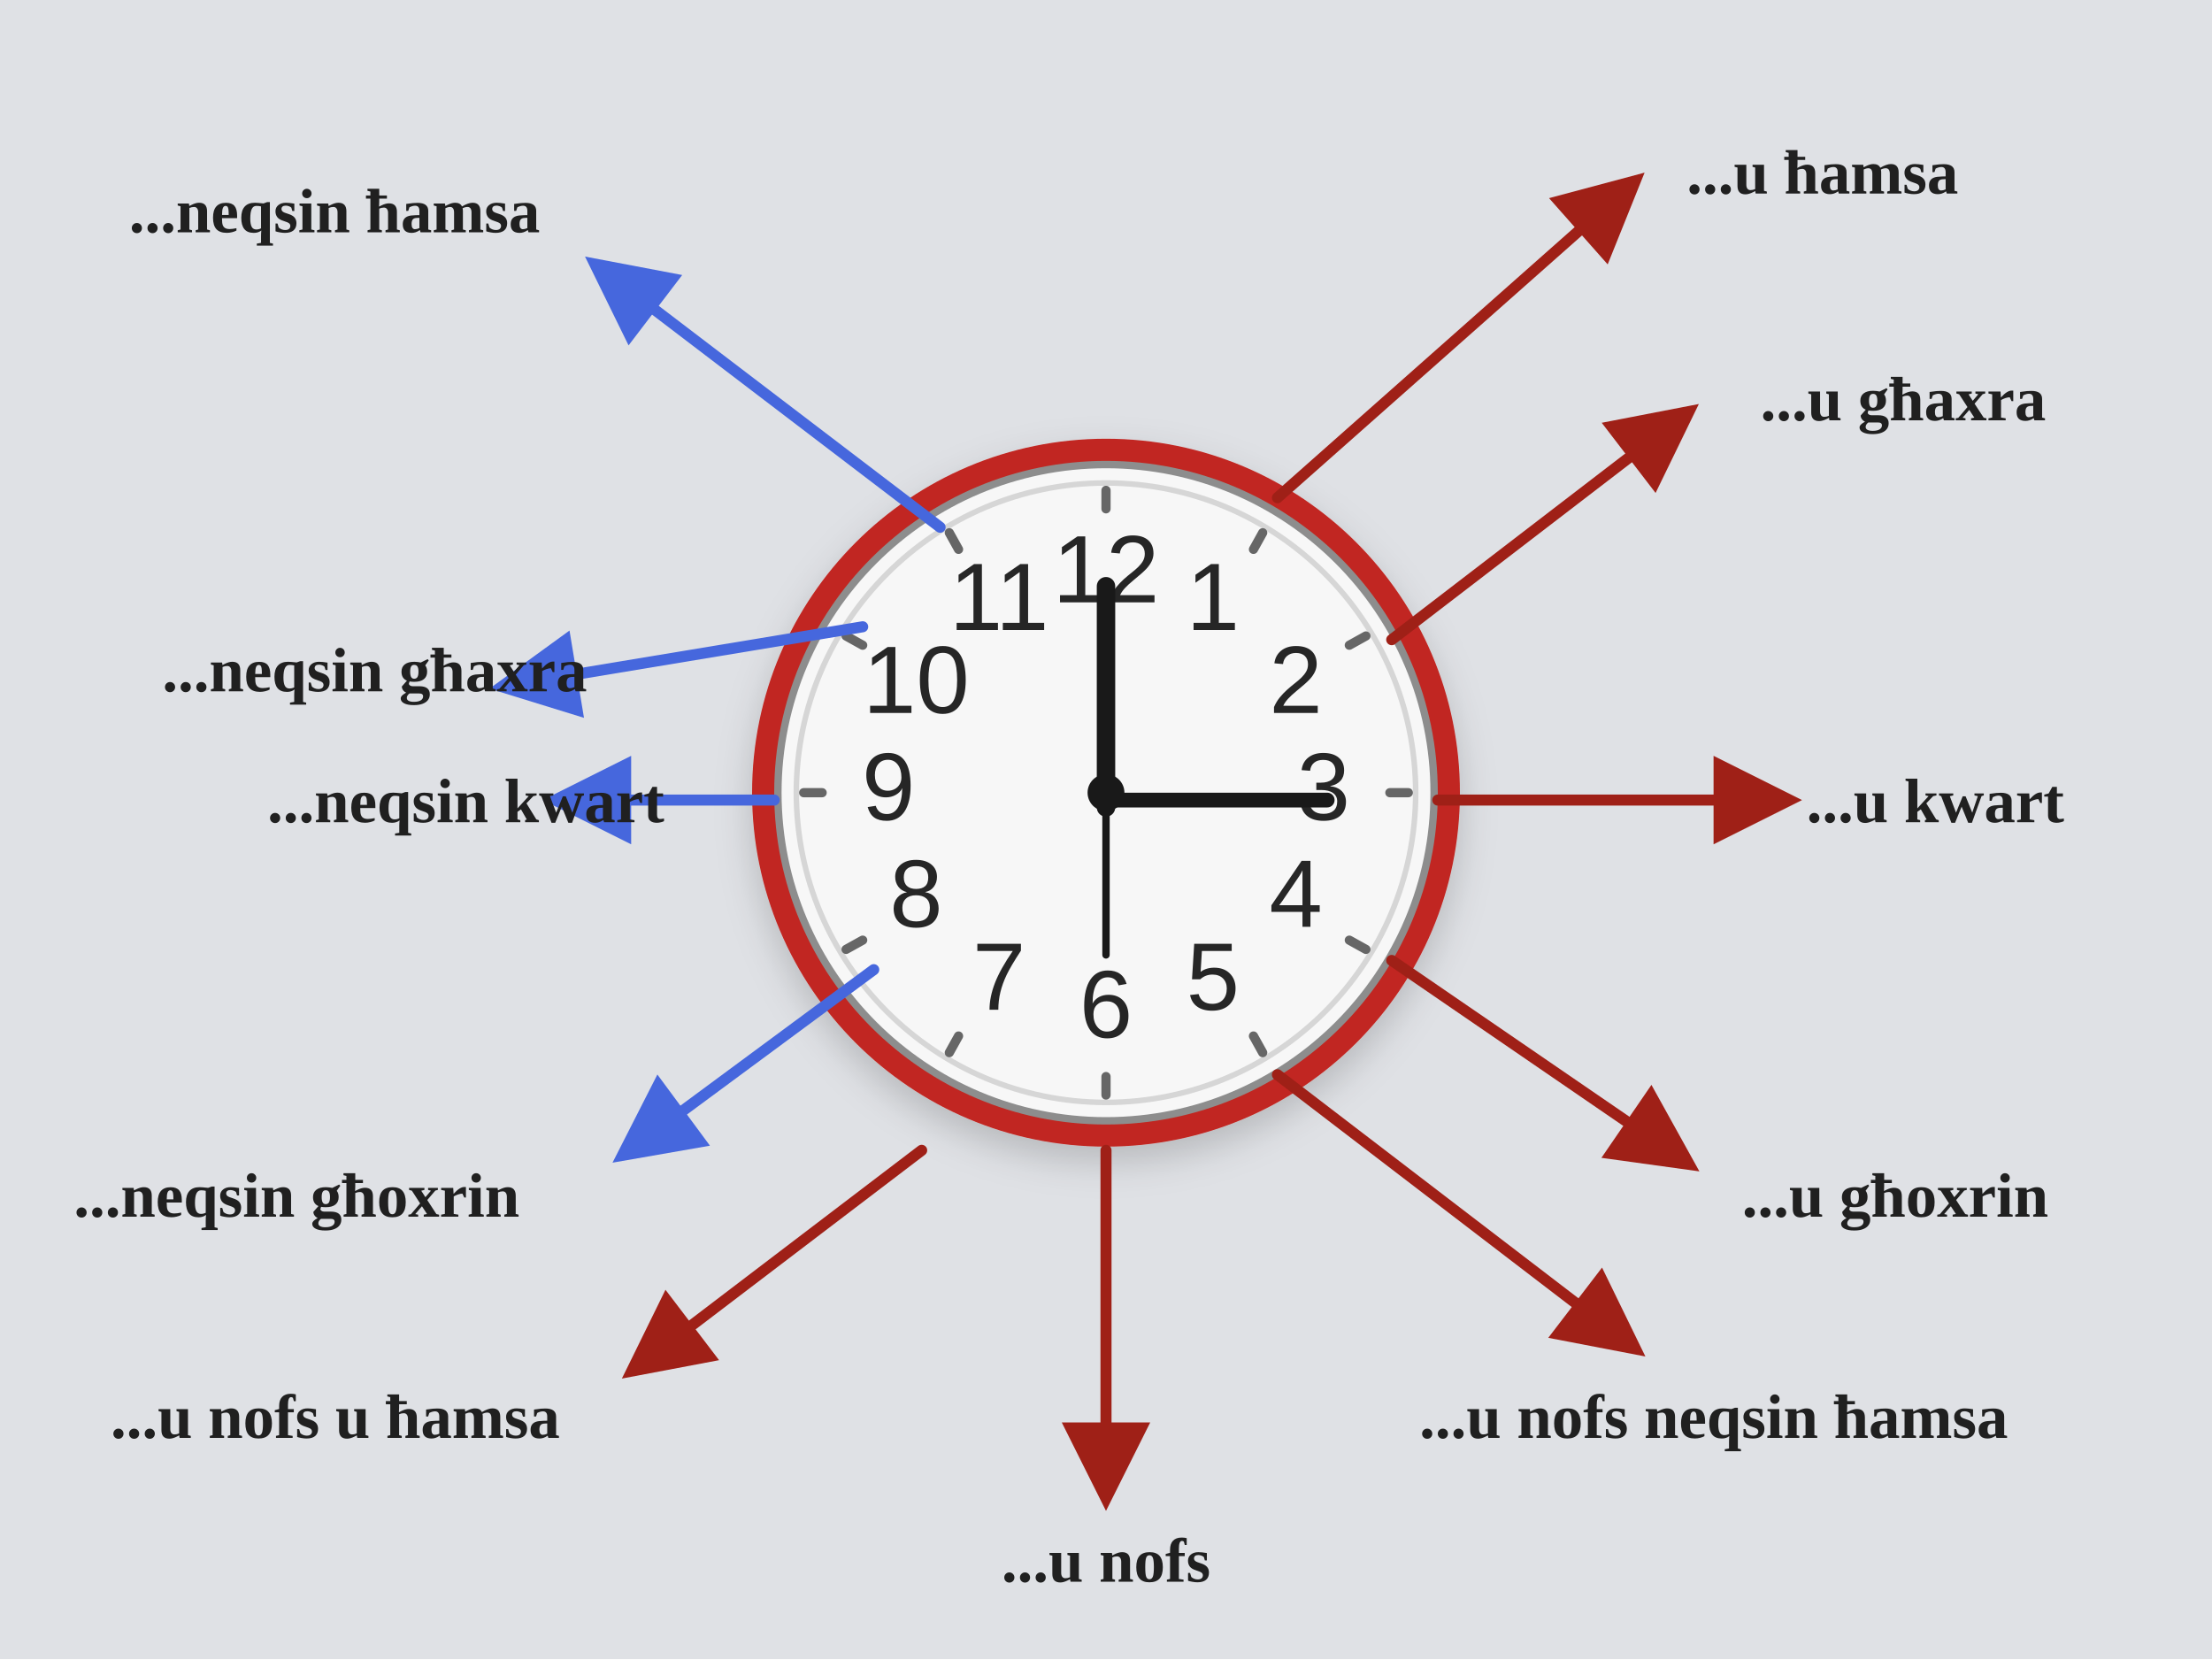
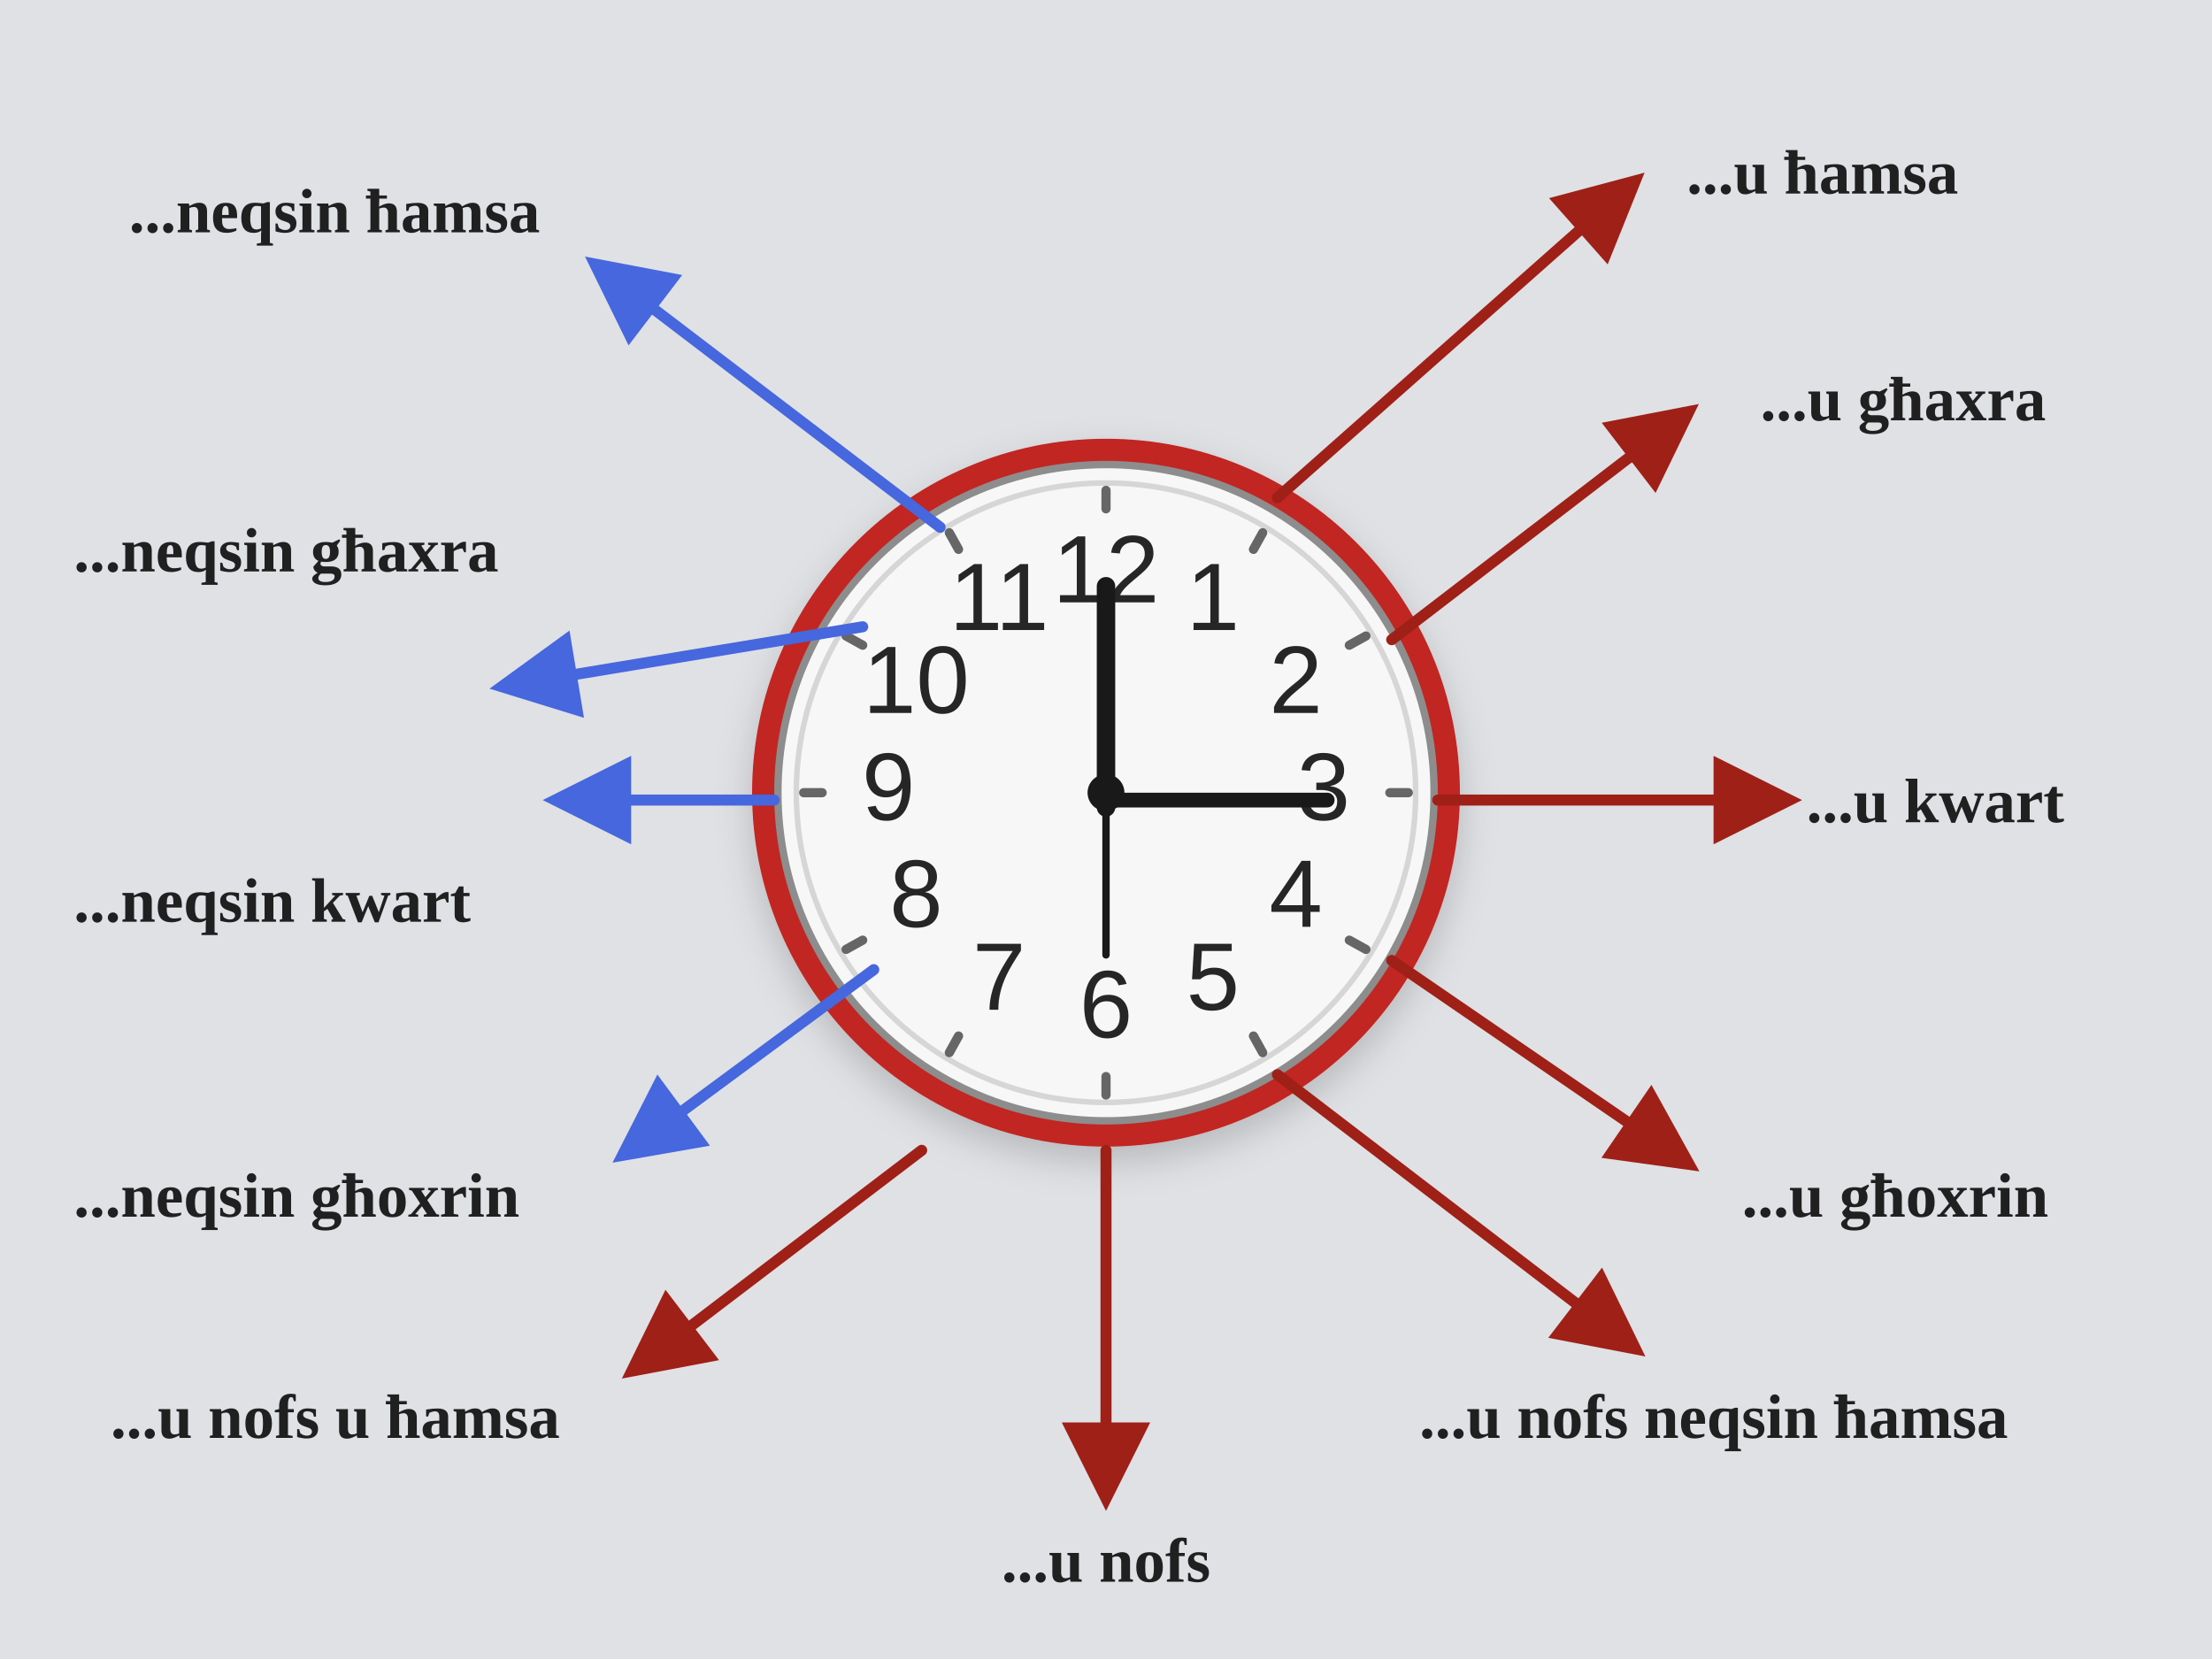
<svg xmlns="http://www.w3.org/2000/svg" viewBox="0 0 1200 900" role="img" aria-labelledby="title desc">
  <defs>
    <marker id="arrow-red" viewBox="0 0 10 10" refX="8" refY="5" markerWidth="8" markerHeight="8" orient="auto-start-reverse">
      <path d="M 0 0 L 10 5 L 0 10 z" fill="#9f2017" />
    </marker>
    <marker id="arrow-blue" viewBox="0 0 10 10" refX="8" refY="5" markerWidth="8" markerHeight="8" orient="auto-start-reverse">
      <path d="M 0 0 L 10 5 L 0 10 z" fill="#4667dd" />
    </marker>
    <filter id="shadow" x="-20%" y="-20%" width="140%" height="140%">
      <feDropShadow dx="0" dy="8" stdDeviation="10" flood-color="#000000" flood-opacity="0.18" />
    </filter>
    <style>
      .label {
        font-family: Georgia, "Times New Roman", serif;
        font-size: 34px;
        font-weight: 700;
        fill: #202020;
      }
      .clock-num {
        font-family: Arial, Helvetica, sans-serif;
        font-size: 52px;
        fill: #262626;
      }
      .tick {
        stroke: #666666;
        stroke-linecap: round;
      }
    </style>
  </defs>
  <rect width="1200" height="900" fill="#dfe1e5" />
  <g filter="url(#shadow)">
    <circle cx="600" cy="430" r="192" fill="#c12720" />
    <circle cx="600" cy="430" r="178" fill="#f7f7f7" stroke="#8d8d8d" stroke-width="4" />
    <circle cx="600" cy="430" r="168" fill="none" stroke="#d6d6d6" stroke-width="3" />
  </g>
  <g transform="translate(600 430)">
    <g id="ticks">
      <line class="tick" x1="0" y1="-154" x2="0" y2="-164" stroke-width="5" />
      <line class="tick" x1="80" y1="-132" x2="85" y2="-141" stroke-width="5" />
      <line class="tick" x1="132" y1="-80" x2="141" y2="-85" stroke-width="5" />
      <line class="tick" x1="154" y1="0" x2="164" y2="0" stroke-width="5" />
      <line class="tick" x1="132" y1="80" x2="141" y2="85" stroke-width="5" />
      <line class="tick" x1="80" y1="132" x2="85" y2="141" stroke-width="5" />
      <line class="tick" x1="0" y1="154" x2="0" y2="164" stroke-width="5" />
      <line class="tick" x1="-80" y1="132" x2="-85" y2="141" stroke-width="5" />
      <line class="tick" x1="-132" y1="80" x2="-141" y2="85" stroke-width="5" />
      <line class="tick" x1="-154" y1="0" x2="-164" y2="0" stroke-width="5" />
      <line class="tick" x1="-132" y1="-80" x2="-141" y2="-85" stroke-width="5" />
      <line class="tick" x1="-80" y1="-132" x2="-85" y2="-141" stroke-width="5" />
    </g>
    <g text-anchor="middle" dominant-baseline="middle">
      <text class="clock-num" x="0" y="-118">12</text>
      <text class="clock-num" x="58" y="-103">1</text>
      <text class="clock-num" x="103" y="-58">2</text>
      <text class="clock-num" x="118" y="0">3</text>
      <text class="clock-num" x="103" y="58">4</text>
      <text class="clock-num" x="58" y="103">5</text>
      <text class="clock-num" x="0" y="118">6</text>
      <text class="clock-num" x="-58" y="103">7</text>
      <text class="clock-num" x="-103" y="58">8</text>
      <text class="clock-num" x="-118" y="0">9</text>
      <text class="clock-num" x="-103" y="-58">10</text>
      <text class="clock-num" x="-58" y="-103">11</text>
    </g>
    <line x1="0" y1="8" x2="0" y2="-112" stroke="#191919" stroke-width="10" stroke-linecap="round" />
    <line x1="0" y1="4" x2="120" y2="4" stroke="#191919" stroke-width="8" stroke-linecap="round" />
    <line x1="0" y1="10" x2="0" y2="88" stroke="#191919" stroke-width="4" stroke-linecap="round" />
    <circle cx="0" cy="0" r="10" fill="#191919" />
  </g>
  <g fill="none" stroke-width="6" stroke-linecap="round">
    <line x1="693" y1="270" x2="885" y2="100" stroke="#9f2017" marker-end="url(#arrow-red)" />
    <line x1="755" y1="347" x2="914" y2="225" stroke="#9f2017" marker-end="url(#arrow-red)" />
    <line x1="780" y1="434" x2="968" y2="434" stroke="#9f2017" marker-end="url(#arrow-red)" />
    <line x1="755" y1="521" x2="914" y2="630" stroke="#9f2017" marker-end="url(#arrow-red)" />
    <line x1="600" y1="624" x2="600" y2="810" stroke="#9f2017" marker-end="url(#arrow-red)" />
    <line x1="693" y1="583" x2="885" y2="730" stroke="#9f2017" marker-end="url(#arrow-red)" />
    <line x1="500" y1="624" x2="345" y2="742" stroke="#9f2017" marker-end="url(#arrow-red)" />
    <line x1="510" y1="286" x2="325" y2="145" stroke="#4667dd" marker-end="url(#arrow-blue)" />
    <line x1="468" y1="340" x2="275" y2="372" stroke="#4667dd" marker-end="url(#arrow-blue)" />
    <line x1="420" y1="434" x2="304" y2="434" stroke="#4667dd" marker-end="url(#arrow-blue)" />
    <line x1="474" y1="526" x2="340" y2="625" stroke="#4667dd" marker-end="url(#arrow-blue)" />
  </g>
  <g class="label">
    <text x="915" y="105" text-anchor="start">...u ħamsa</text>
    <text x="955" y="228" text-anchor="start">...u għaxra</text>
    <text x="980" y="446" text-anchor="start">...u kwart</text>
    <text x="945" y="660" text-anchor="start">...u għoxrin</text>
    <text x="600" y="858" text-anchor="middle">...u nofs</text>
    <text x="60" y="780" text-anchor="start">...u nofs u ħamsa</text>
    <text x="770" y="780" text-anchor="start">...u nofs neqsin ħamsa</text>
    <text x="70" y="126" text-anchor="start">...neqsin ħamsa</text>
-     <text x="88" y="375" text-anchor="start">...neqsin għaxra</text>
-     <text x="145" y="446" text-anchor="start">...neqsin kwart</text>
+     <text x="40" y="310" text-anchor="start">...neqsin għaxra</text>
+     <text x="40" y="500" text-anchor="start">...neqsin kwart</text>
    <text x="40" y="660" text-anchor="start">...neqsin għoxrin</text>
  </g>
</svg>
